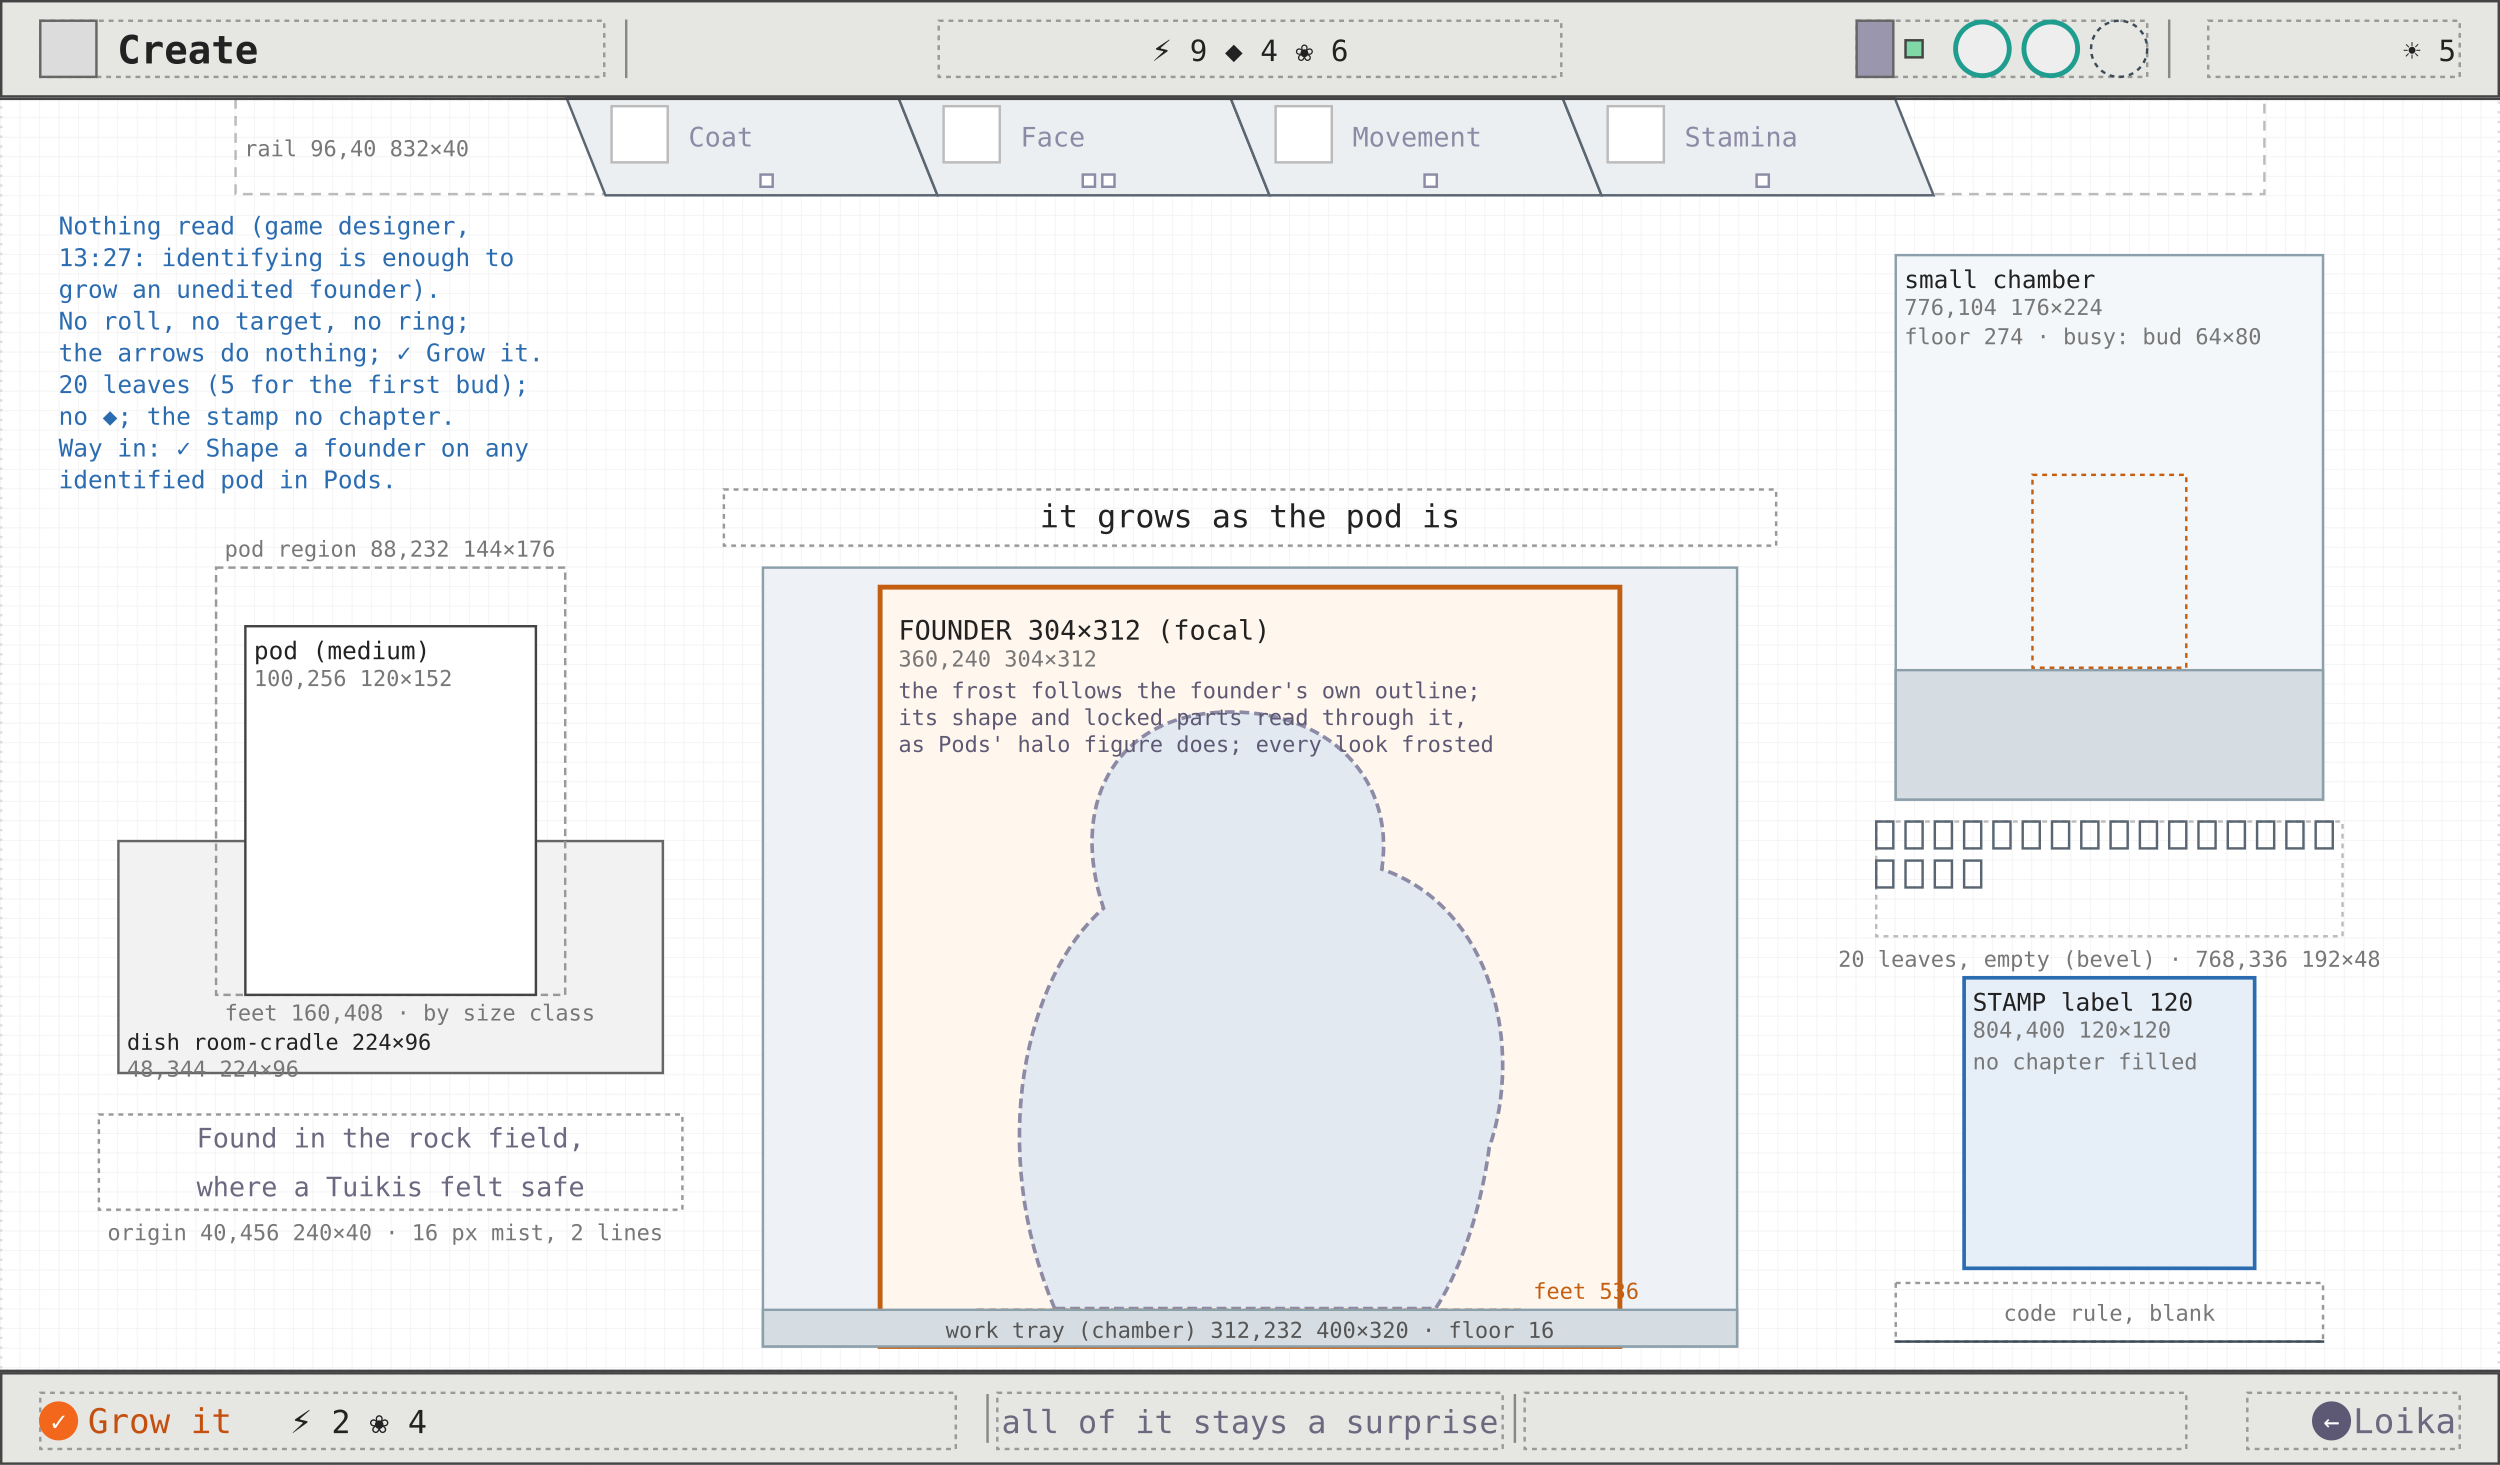
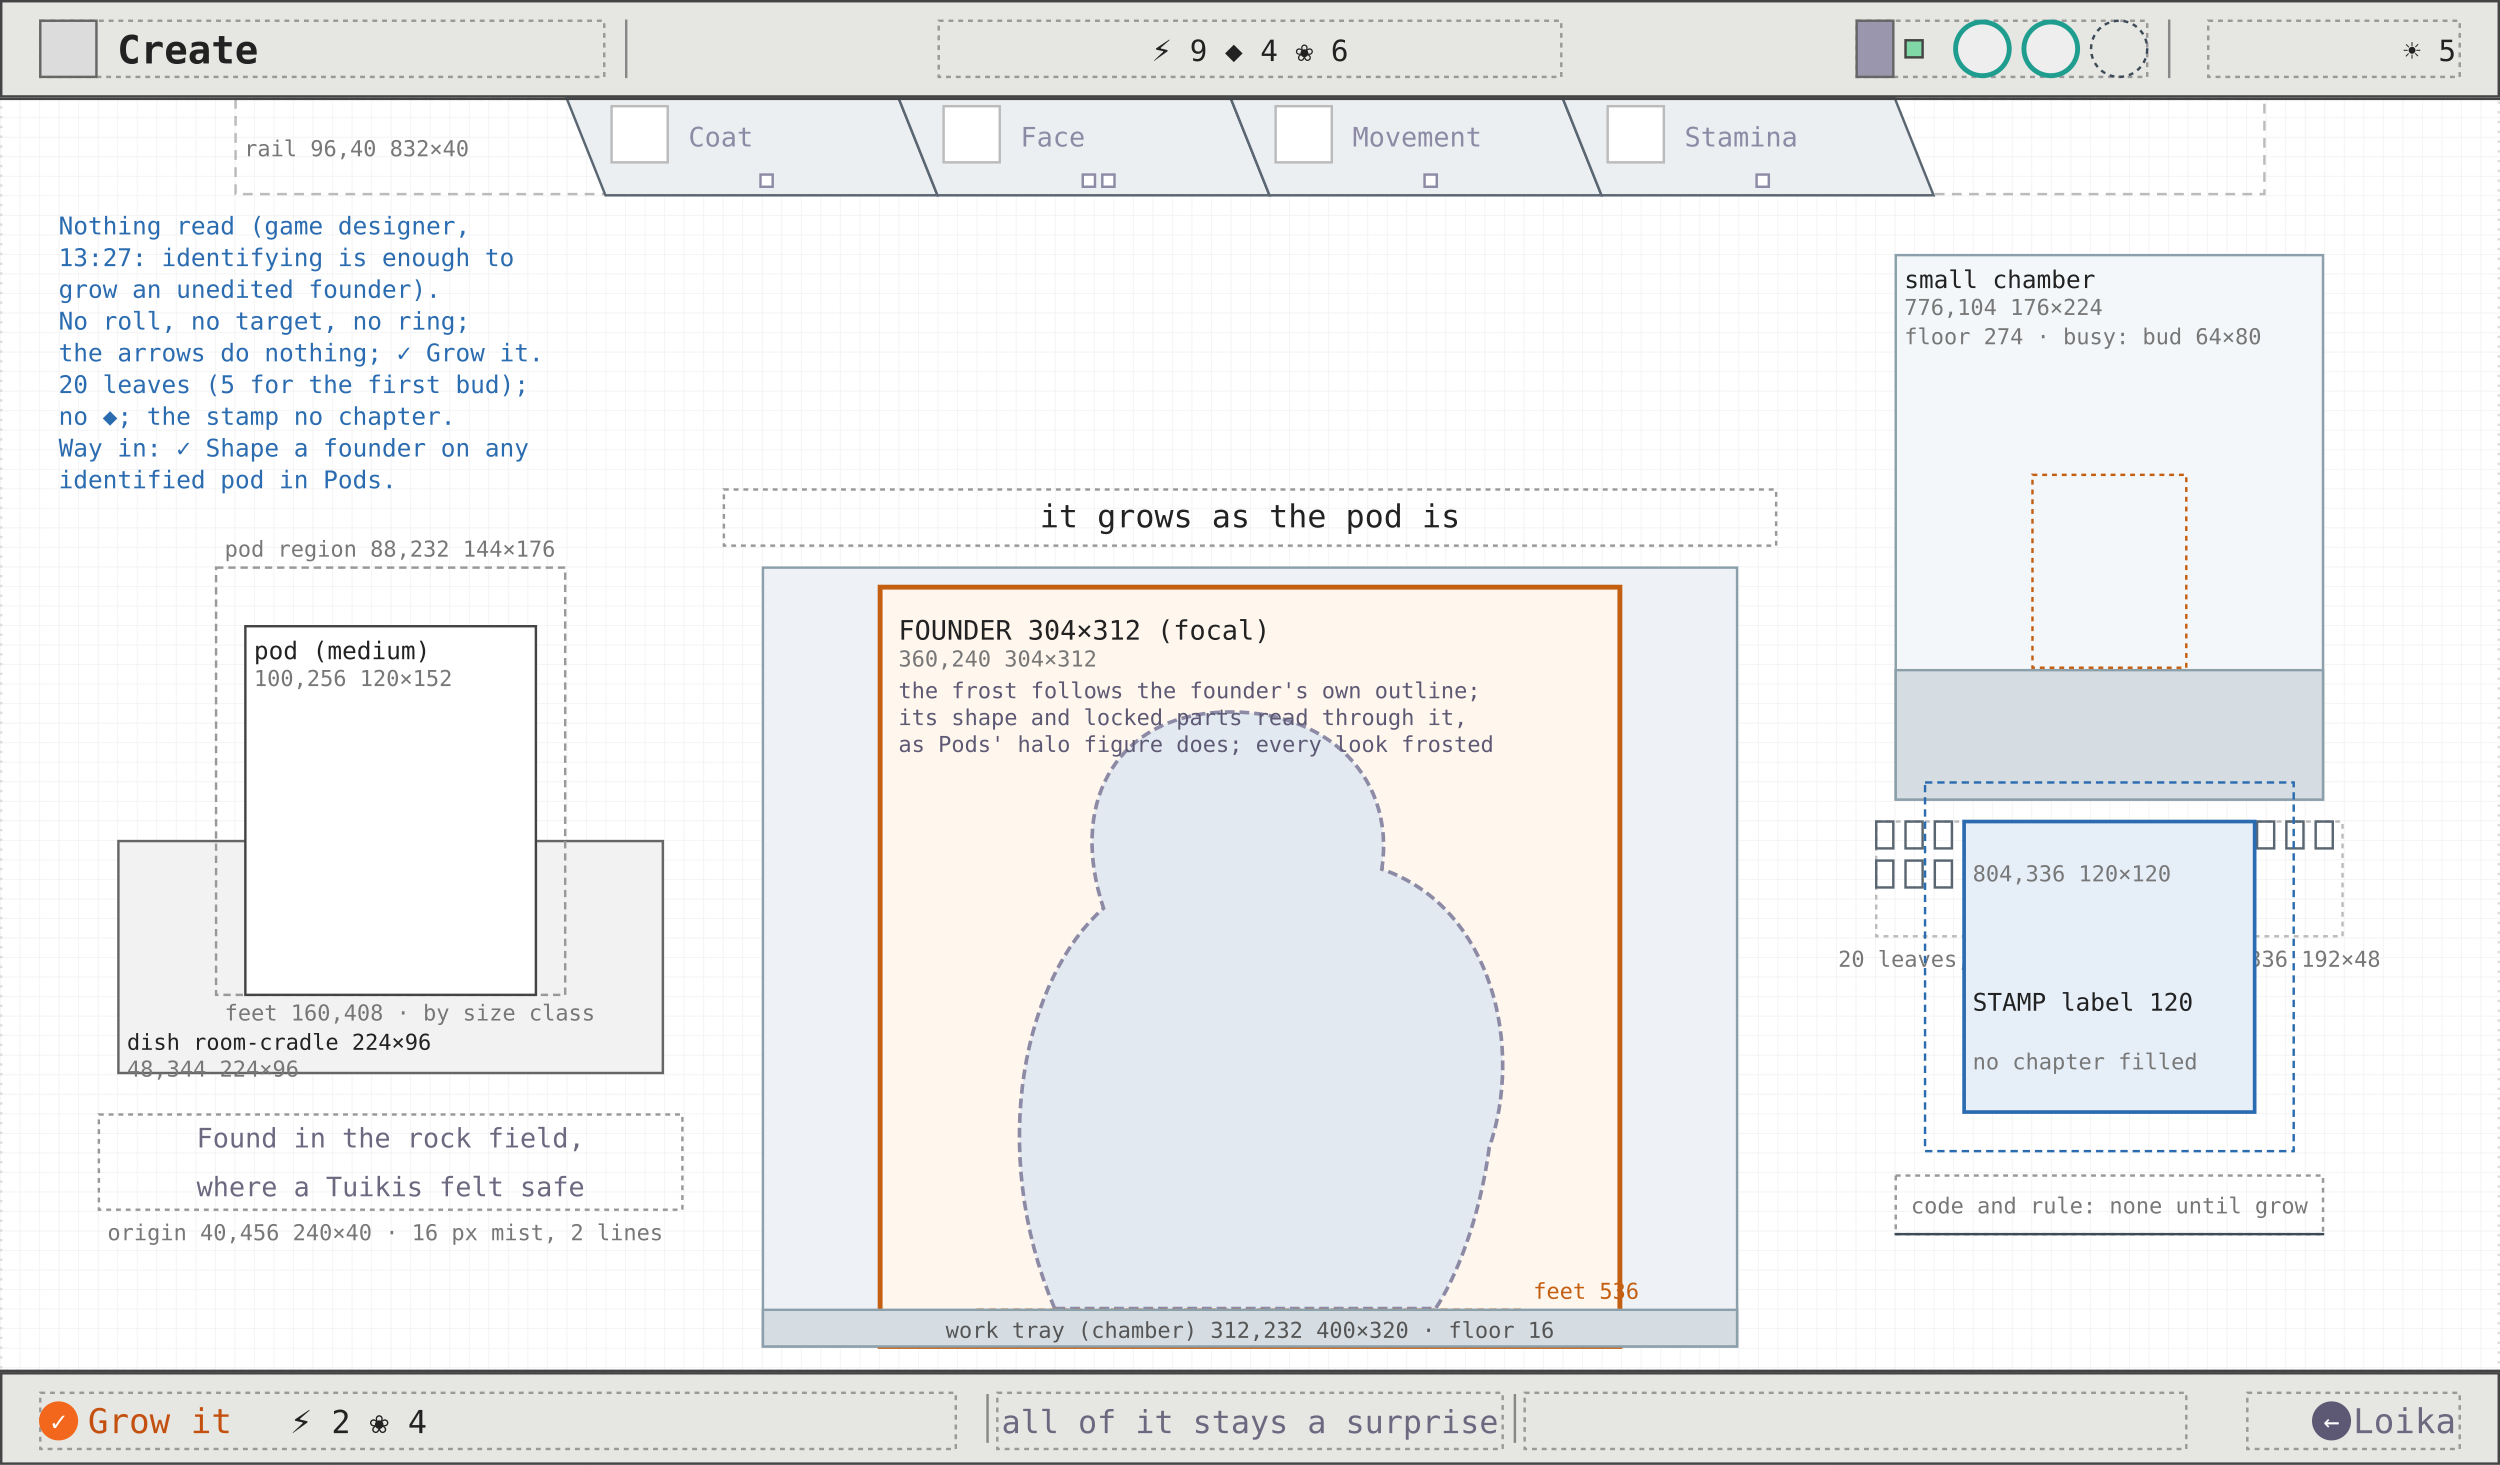
<svg xmlns="http://www.w3.org/2000/svg" viewBox="0 0 1024 600" width="1024" height="600" font-family="ui-monospace, Menlo, Consolas, monospace">
  <defs>
    <pattern id="g8" width="8" height="8" patternUnits="userSpaceOnUse">
      <path d="M8 0H0V8" fill="none" stroke="#efefef" stroke-width="0.5" />
    </pattern>
    <marker id="ah" viewBox="0 0 8 8" refX="7" refY="4" markerWidth="7" markerHeight="7" orient="auto">
      <path d="M0 0L8 4L0 8z" fill="#2b6cb0" />
    </marker>
    <marker id="ao" viewBox="0 0 8 8" refX="7" refY="4" markerWidth="7" markerHeight="7" orient="auto">
      <path d="M0 0L8 4L0 8z" fill="#c45f12" />
    </marker>
    <marker id="ag" viewBox="0 0 8 8" refX="7" refY="4" markerWidth="7" markerHeight="7" orient="auto">
      <path d="M0 0L8 4L0 8z" fill="#6b6880" />
    </marker>
  </defs>
  <rect width="1024" height="600" fill="#ffffff" />
  <rect width="1024" height="600" fill="url(#g8)" />
  <rect x="0.5" y="40.5" width="1023" height="521" fill="none" stroke="#ddd" stroke-width="1" stroke-dasharray="1 3" />
  <rect x="96.5" y="40.5" width="831" height="39" fill="none" stroke="#bbb" stroke-width="1" stroke-dasharray="4 3" />
  <polygon points="232,40 368,40 384,80 248,80" fill="#eceff1" stroke="#5a6672" stroke-width="1" />
  <rect x="250.5" y="43.5" width="23" height="23" fill="#fff" stroke="#bbb" stroke-width="1" />
  <text x="282" y="60" font-size="11" fill="#8d8aa6">Coat</text>
  <rect x="311.5" y="71.5" width="5" height="5" fill="#fff" stroke="#8d8aa6" stroke-width="1" />
  <polygon points="368,40 504,40 520,80 384,80" fill="#eceff1" stroke="#5a6672" stroke-width="1" />
  <rect x="386.5" y="43.5" width="23" height="23" fill="#fff" stroke="#bbb" stroke-width="1" />
  <text x="418" y="60" font-size="11" fill="#8d8aa6">Face</text>
  <rect x="443.5" y="71.5" width="5" height="5" fill="#fff" stroke="#8d8aa6" stroke-width="1" />
  <rect x="451.5" y="71.5" width="5" height="5" fill="#fff" stroke="#8d8aa6" stroke-width="1" />
  <polygon points="504,40 640,40 656,80 520,80" fill="#eceff1" stroke="#5a6672" stroke-width="1" />
  <rect x="522.5" y="43.5" width="23" height="23" fill="#fff" stroke="#bbb" stroke-width="1" />
  <text x="554" y="60" font-size="11" fill="#8d8aa6">Movement</text>
  <rect x="583.5" y="71.5" width="5" height="5" fill="#fff" stroke="#8d8aa6" stroke-width="1" />
  <polygon points="640,40 776,40 792,80 656,80" fill="#eceff1" stroke="#5a6672" stroke-width="1" />
  <rect x="658.5" y="43.5" width="23" height="23" fill="#fff" stroke="#bbb" stroke-width="1" />
  <text x="690" y="60" font-size="11" fill="#8d8aa6">Stamina</text>
  <rect x="719.5" y="71.5" width="5" height="5" fill="#fff" stroke="#8d8aa6" stroke-width="1" />
  <text x="100" y="64" font-size="9" fill="#777">rail 96,40 832×40</text>
  <rect x="48.5" y="344.5" width="223" height="95" fill="#f2f2f2" stroke="#666" stroke-width="1" />
  <text x="52" y="430" font-size="9" fill="#222">dish room-cradle 224×96</text>
  <text x="52" y="441" font-size="9" fill="#777">48,344 224×96</text>
  <rect x="88.5" y="232.5" width="143" height="175" fill="none" stroke="#999" stroke-width="1" stroke-dasharray="3 2" />
  <rect x="100.5" y="256.5" width="119" height="151" fill="#fff" stroke="#444" stroke-width="1" />
  <text x="104" y="270" font-size="10" fill="#222">pod (medium)</text>
  <text x="104" y="281" font-size="9" fill="#777">100,256 120×152</text>
  <text x="92" y="228" font-size="9" fill="#777">pod region 88,232 144×176</text>
  <text x="92" y="418" font-size="9" fill="#777">feet 160,408 · by size class</text>
  <rect x="40.5" y="456.5" width="239" height="39" fill="none" stroke="#999" stroke-width="1" stroke-dasharray="2 2" />
  <text x="160" y="470" font-size="11" fill="#6b6880" text-anchor="middle">Found in the rock field,</text>
  <text x="160" y="490" font-size="11" fill="#6b6880" text-anchor="middle">where a Tuikis felt safe</text>
  <text x="44" y="508" font-size="9" fill="#777">origin 40,456 240×40 · 16 px mist, 2 lines</text>
  <rect x="312.5" y="232.5" width="399" height="319" fill="#eef2f6" stroke="#8ca0ab" stroke-width="1" />
  <rect x="360.5" y="240.5" width="303" height="311" fill="#fff7ee" stroke="#c45f12" stroke-width="2" />
  <text x="368" y="262" font-size="11" fill="#222">FOUNDER 304×312 (focal)</text>
  <text x="368" y="273" font-size="9" fill="#777">360,240 304×312</text>
  <path d="M 432 536 C 404 470, 420 400, 452 372 C 438 330, 456 296, 496 292 C 540 288, 572 316, 566 356 C 612 372, 624 430, 610 470 C 606 500, 596 524, 588 536 Z" fill="#e3e9f0" stroke="#8d8aa6" stroke-width="1.5" stroke-dasharray="4 2" />
  <text x="368" y="286" font-size="9" fill="#5d5974">the frost follows the founder's own outline;</text>
  <text x="368" y="297" font-size="9" fill="#5d5974">its shape and locked parts read through it,</text>
  <text x="368" y="308" font-size="9" fill="#5d5974">as Pods' halo figure does; every look frosted</text>
  <line x1="400" y1="536.5" x2="624" y2="536.5" stroke="#c45f12" stroke-width="1" stroke-dasharray="3 2" />
  <text x="628" y="532" font-size="9" fill="#c45f12">feet 536</text>
  <rect x="312.5" y="536.5" width="399" height="15" fill="#d6dde2" stroke="#8ca0ab" stroke-width="1" />
  <text x="512" y="548" font-size="9" fill="#555" text-anchor="middle">work tray (chamber) 312,232 400×320 · floor 16</text>
  <rect x="296.5" y="200.5" width="431" height="23" fill="none" stroke="#999" stroke-width="1" stroke-dasharray="2 2" />
  <text x="512" y="216" font-size="13" fill="#222" text-anchor="middle">it grows as the pod is</text>
  <rect x="776.5" y="104.5" width="175" height="223" fill="#f4f7f9" stroke="#8ca0ab" stroke-width="1" />
  <rect x="776.5" y="274.5" width="175" height="53" fill="#d6dde2" stroke="#8ca0ab" stroke-width="1" />
  <text x="780" y="118" font-size="10" fill="#222">small chamber</text>
  <text x="780" y="129" font-size="9" fill="#777">776,104 176×224</text>
  <text x="780" y="141" font-size="9" fill="#777">floor 274 · busy: bud 64×80</text>
  <rect x="832.5" y="194.5" width="63" height="79" fill="none" stroke="#c45f12" stroke-width="1" stroke-dasharray="2 2" />
  <rect x="768.5" y="336.5" width="191" height="47" fill="none" stroke="#bbb" stroke-width="1" stroke-dasharray="2 2" />
  <rect x="768.5" y="336.5" width="7" height="11" fill="none" stroke="#5a6672" stroke-width="1" />
  <rect x="780.5" y="336.5" width="7" height="11" fill="none" stroke="#5a6672" stroke-width="1" />
  <rect x="792.5" y="336.5" width="7" height="11" fill="none" stroke="#5a6672" stroke-width="1" />
  <rect x="804.5" y="336.5" width="7" height="11" fill="none" stroke="#5a6672" stroke-width="1" />
  <rect x="816.5" y="336.5" width="7" height="11" fill="none" stroke="#5a6672" stroke-width="1" />
  <rect x="828.5" y="336.5" width="7" height="11" fill="none" stroke="#5a6672" stroke-width="1" />
  <rect x="840.5" y="336.5" width="7" height="11" fill="none" stroke="#5a6672" stroke-width="1" />
  <rect x="852.5" y="336.5" width="7" height="11" fill="none" stroke="#5a6672" stroke-width="1" />
  <rect x="864.5" y="336.5" width="7" height="11" fill="none" stroke="#5a6672" stroke-width="1" />
  <rect x="876.5" y="336.5" width="7" height="11" fill="none" stroke="#5a6672" stroke-width="1" />
  <rect x="888.5" y="336.5" width="7" height="11" fill="none" stroke="#5a6672" stroke-width="1" />
  <rect x="900.5" y="336.5" width="7" height="11" fill="none" stroke="#5a6672" stroke-width="1" />
  <rect x="912.5" y="336.5" width="7" height="11" fill="none" stroke="#5a6672" stroke-width="1" />
  <rect x="924.5" y="336.5" width="7" height="11" fill="none" stroke="#5a6672" stroke-width="1" />
  <rect x="936.5" y="336.5" width="7" height="11" fill="none" stroke="#5a6672" stroke-width="1" />
  <rect x="948.5" y="336.5" width="7" height="11" fill="none" stroke="#5a6672" stroke-width="1" />
  <rect x="768.5" y="352.5" width="7" height="11" fill="none" stroke="#5a6672" stroke-width="1" />
  <rect x="780.5" y="352.5" width="7" height="11" fill="none" stroke="#5a6672" stroke-width="1" />
  <rect x="792.5" y="352.5" width="7" height="11" fill="none" stroke="#5a6672" stroke-width="1" />
  <rect x="804.5" y="352.5" width="7" height="11" fill="none" stroke="#5a6672" stroke-width="1" />
  <text x="864" y="396" font-size="9" fill="#777" text-anchor="middle">20 leaves, empty (bevel) · 768,336 192×48</text>
-   <rect x="804.5" y="400.5" width="119" height="119" fill="#e6eef8" stroke="#2b6cb0" stroke-width="1.5" />
+   <rect x="788.5" y="320.5" width="151" height="151" fill="none" stroke="#2b6cb0" stroke-width="1" stroke-dasharray="3 2" />
+   <rect x="804.5" y="336.5" width="119" height="119" fill="#e6eef8" stroke="#2b6cb0" stroke-width="1.5" />
  <text x="808" y="414" font-size="10" fill="#222">STAMP label 120</text>
-   <text x="808" y="425" font-size="9" fill="#777">804,400 120×120</text>
+   <text x="808" y="361" font-size="9" fill="#777">804,336 120×120</text>
  <text x="808" y="438" font-size="9" fill="#777">no chapter filled</text>
-   <rect x="776.5" y="525.5" width="175" height="24" fill="none" stroke="#999" stroke-width="1" stroke-dasharray="2 2" />
-   <line x1="776" y1="549.5" x2="952" y2="549.5" stroke="#3c4b57" stroke-width="1" />
-   <text x="864" y="541" font-size="9" fill="#777" text-anchor="middle">code rule, blank</text>
+   <rect x="776.5" y="481.5" width="175" height="24" fill="none" stroke="#999" stroke-width="1" stroke-dasharray="2 2" />
+   <line x1="776" y1="505.5" x2="952" y2="505.5" stroke="#3c4b57" stroke-width="1" />
+   <text x="864" y="497" font-size="9" fill="#777" text-anchor="middle">code and rule: none until grow</text>
  <text x="24" y="96" font-size="10" fill="#2b6cb0">Nothing read (game designer,</text>
  <text x="24" y="109" font-size="10" fill="#2b6cb0">13:27: identifying is enough to</text>
  <text x="24" y="122" font-size="10" fill="#2b6cb0">grow an unedited founder).</text>
  <text x="24" y="135" font-size="10" fill="#2b6cb0">No roll, no target, no ring;</text>
  <text x="24" y="148" font-size="10" fill="#2b6cb0">the arrows do nothing; ✓ Grow it.</text>
  <text x="24" y="161" font-size="10" fill="#2b6cb0">20 leaves (5 for the first bud);</text>
  <text x="24" y="174" font-size="10" fill="#2b6cb0">no ◆; the stamp no chapter.</text>
  <text x="24" y="187" font-size="10" fill="#2b6cb0">Way in: ✓ Shape a founder on any</text>
  <text x="24" y="200" font-size="10" fill="#2b6cb0">identified pod in Pods.</text>
  <line x1="0" y1="40.5" x2="1024" y2="40.5" stroke="#444" stroke-width="1" />
  <rect x="0.5" y="0.5" width="1023" height="39" fill="#e6e6e2" stroke="#444" stroke-width="1" />
  <rect x="16.5" y="8.5" width="231" height="23" fill="none" stroke="#999" stroke-width="1" stroke-dasharray="2 2" />
  <rect x="16.5" y="8.5" width="23" height="23" fill="#dcdcdc" stroke="#666" stroke-width="1" />
  <text x="48" y="26" font-size="16" fill="#222" font-weight="600">Create</text>
  <line x1="256.5" y1="8" x2="256.5" y2="32" stroke="#888" stroke-width="1" />
  <line x1="888.5" y1="8" x2="888.5" y2="32" stroke="#888" stroke-width="1" />
  <rect x="384.5" y="8.5" width="255" height="23" fill="none" stroke="#999" stroke-width="1" stroke-dasharray="2 2" />
  <text x="512" y="25" font-size="12" fill="#222" text-anchor="middle">⚡ 9   ◆ 4   ❀ 6</text>
  <rect x="760.5" y="8.5" width="119" height="23" fill="none" stroke="#999" stroke-width="1" stroke-dasharray="2 2" />
  <rect x="760.5" y="8.5" width="15" height="23" fill="#9a96ae" stroke="#666" stroke-width="1" />
  <rect x="780.5" y="16.5" width="7" height="7" fill="#7fd8a6" stroke="#444" stroke-width="1" />
  <circle cx="812" cy="20" r="11" fill="#eee" stroke="#1f9d8f" stroke-width="2" />
  <circle cx="840" cy="20" r="11" fill="#eee" stroke="#1f9d8f" stroke-width="2" />
  <circle cx="868" cy="20" r="11.5" fill="none" stroke="#3c4b57" stroke-width="1" stroke-dasharray="2 2" />
  <rect x="904.5" y="8.5" width="103" height="23" fill="none" stroke="#999" stroke-width="1" stroke-dasharray="2 2" />
  <text x="1006" y="25" font-size="12" fill="#222" text-anchor="end">☀ 5</text>
  <line x1="0" y1="561.5" x2="1024" y2="561.5" stroke="#444" stroke-width="1" />
  <rect x="0.5" y="562.5" width="1023" height="37" fill="#e6e6e2" stroke="#444" stroke-width="1" />
  <rect x="16.5" y="570.5" width="375" height="23" fill="none" stroke="#999" stroke-width="1" stroke-dasharray="2 2" />
  <rect x="408.5" y="570.5" width="207" height="23" fill="none" stroke="#999" stroke-width="1" stroke-dasharray="2 2" />
  <rect x="624.5" y="570.5" width="271" height="23" fill="none" stroke="#999" stroke-width="1" stroke-dasharray="2 2" />
  <rect x="920.5" y="570.5" width="87" height="23" fill="none" stroke="#999" stroke-width="1" stroke-dasharray="2 2" />
  <line x1="404.5" y1="571" x2="404.5" y2="591" stroke="#888" stroke-width="1" />
  <line x1="620.5" y1="571" x2="620.5" y2="591" stroke="#888" stroke-width="1" />
  <circle cx="24" cy="582" r="8" fill="#f2671b" />
  <text x="24" y="586" font-size="11" fill="#fff" text-anchor="middle">✓</text>
  <text x="36" y="587" font-size="14" fill="#c4500f">Grow it</text>
  <text x="118.8" y="587" font-size="13" fill="#222">⚡ 2  ❀ 4</text>
  <text x="512" y="587" font-size="13" fill="#6b6880" text-anchor="middle">all of it stays a surprise</text>
  <circle cx="955" cy="582" r="8" fill="#5d5974" />
  <text x="955" y="586" font-size="11" fill="#fff" text-anchor="middle">←</text>
  <text x="1006" y="587" font-size="14" fill="#6b6880" text-anchor="end">Loika</text>
</svg>
